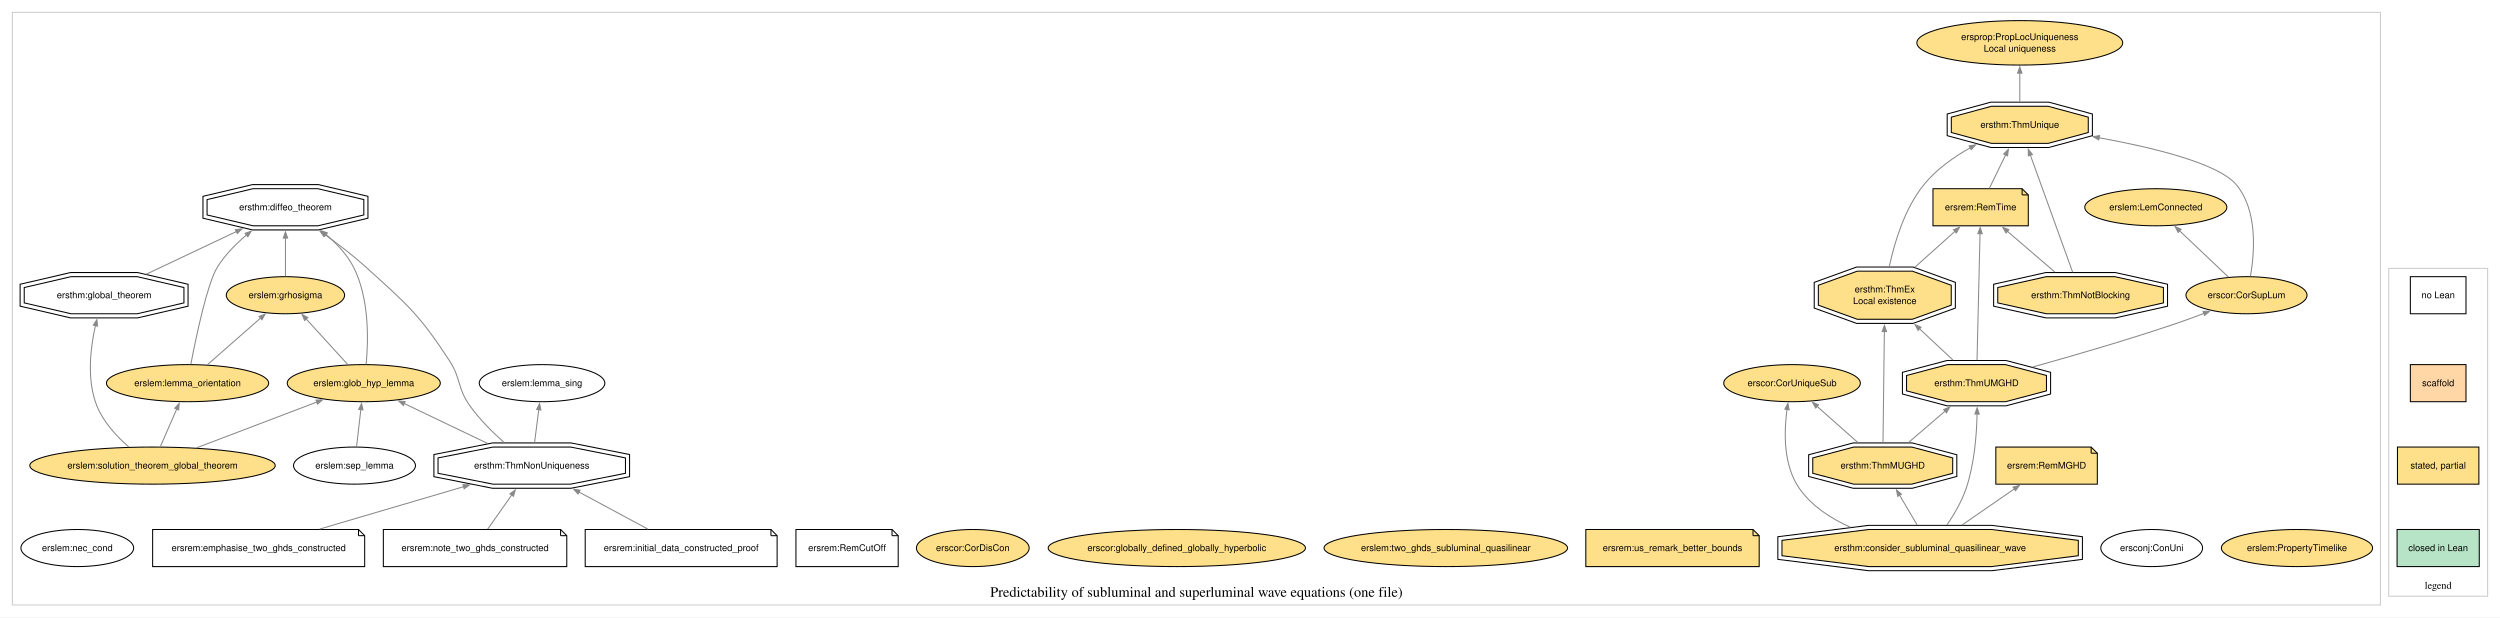
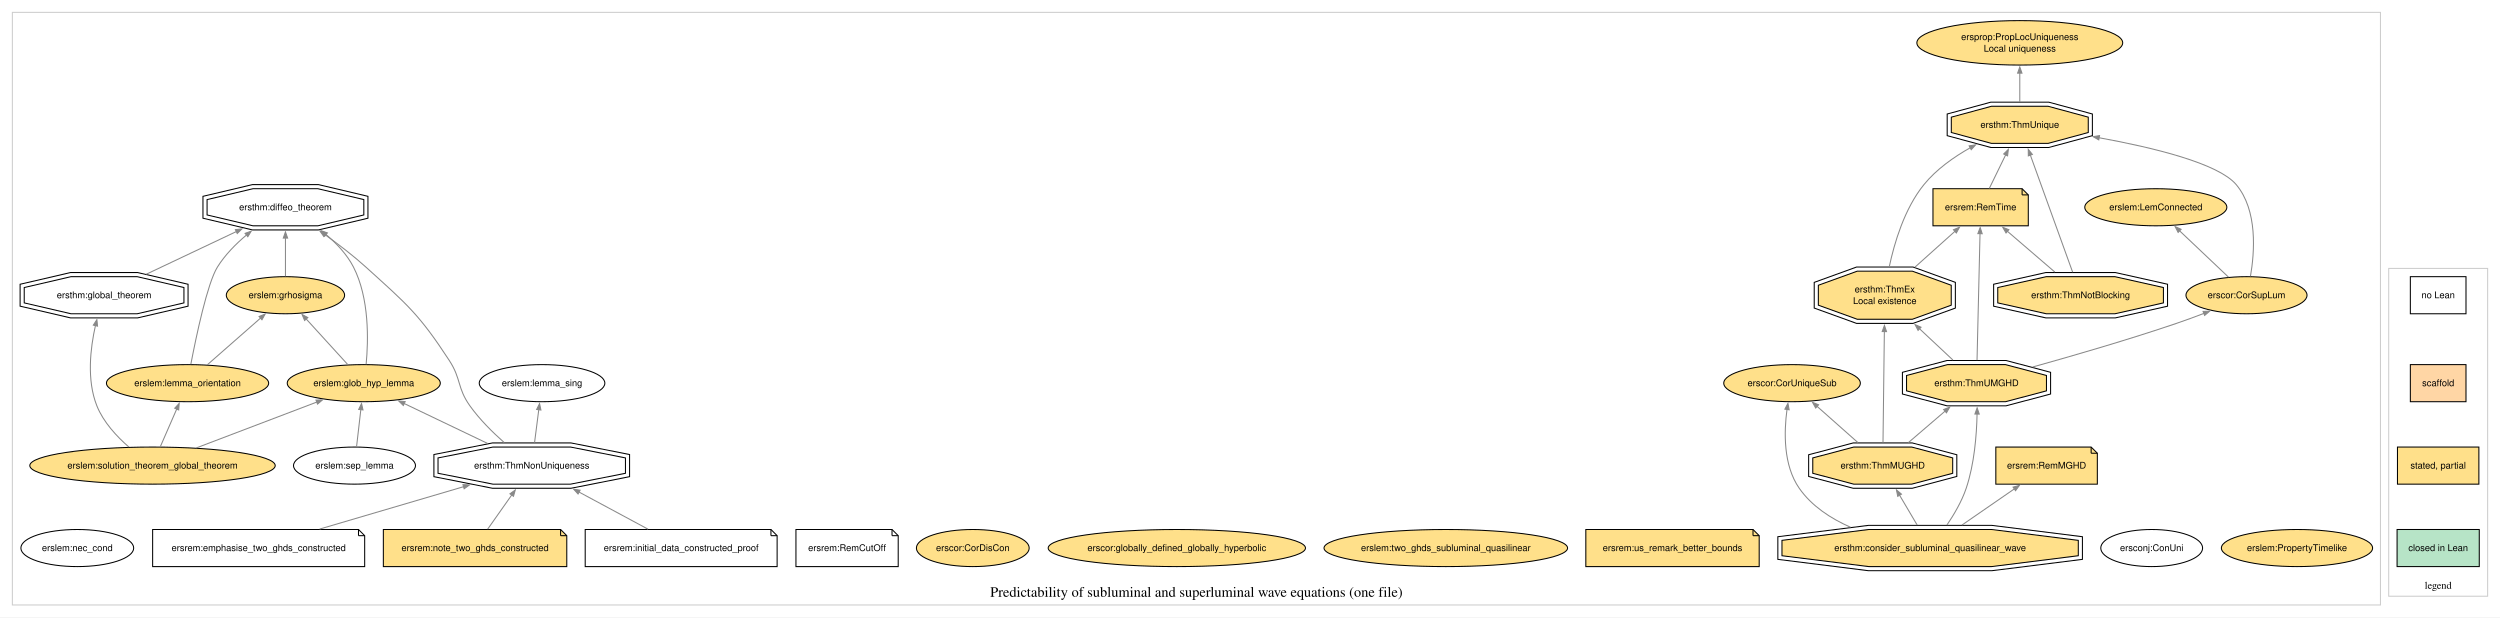
<svg xmlns="http://www.w3.org/2000/svg" width="2426pt" height="599pt" viewBox="0.00 0.00 2426.00 599.00">
  <g id="graph0" class="graph" transform="scale(1 1) rotate(0) translate(4 595.07)">
    <polygon fill="white" stroke="none" points="-4,4 -4,-595.07 2422,-595.07 2422,4 -4,4" />
    <g id="clust1" class="cluster">
      <polygon fill="none" stroke="#cccccc" points="8,-8 8,-583.07 2306,-583.07 2306,-8 8,-8" />
      <text xml:space="preserve" text-anchor="middle" x="1157" y="-15.95" font-family="Times,serif" font-size="14.00">Predictability of subluminal and superluminal wave equations (one file)</text>
    </g>
    <g id="clust2" class="cluster">
      <polygon fill="none" stroke="#cccccc" points="2314,-16.5 2314,-334.59 2410,-334.59 2410,-16.5 2314,-16.5" />
      <text xml:space="preserve" text-anchor="middle" x="2362" y="-23.75" font-family="Times,serif" font-size="10.00">legend</text>
    </g>
    <g id="node1" class="node">
      <polygon fill="#ffffff" stroke="black" points="349.05,-386.48 349.05,-401.39 304.5,-411.94 241.5,-411.94 196.95,-401.39 196.95,-386.48 241.5,-375.94 304.5,-375.94 349.05,-386.48" />
      <polygon fill="none" stroke="black" points="353.05,-383.32 353.05,-404.56 304.97,-415.94 241.03,-415.94 192.95,-404.56 192.95,-383.32 241.03,-371.94 304.97,-371.94 353.05,-383.32" />
      <text xml:space="preserve" text-anchor="middle" x="273" y="-391.01" font-family="Helvetica,sans-Serif" font-size="9.00">ersthm:diffeo_theorem</text>
    </g>
    <g id="node2" class="node">
      <ellipse fill="#ffffff" stroke="black" cx="71" cy="-63.25" rx="54.73" ry="18" />
      <text xml:space="preserve" text-anchor="middle" x="71" y="-60.33" font-family="Helvetica,sans-Serif" font-size="9.00">erslem:nec_cond</text>
    </g>
    <g id="node3" class="node">
      <ellipse fill="#ffffff" stroke="black" cx="522" cy="-223.25" rx="60.94" ry="18" />
      <text xml:space="preserve" text-anchor="middle" x="522" y="-220.32" font-family="Helvetica,sans-Serif" font-size="9.00">erslem:lemma_sing</text>
    </g>
    <g id="node4" class="node">
      <ellipse fill="#ffe08a" stroke="black" cx="273" cy="-308.59" rx="57.39" ry="18" />
      <text xml:space="preserve" text-anchor="middle" x="273" y="-305.67" font-family="Helvetica,sans-Serif" font-size="9.00">erslem:grhosigma</text>
    </g>
    <g id="edge1" class="edge">
      <path fill="none" stroke="#888888" d="M273,-326.86C273,-337.6 273,-351.68 273,-364.08" />
      <polygon fill="#888888" stroke="#888888" points="270.9,-364.03 273,-370.03 275.1,-364.03 270.9,-364.03" />
    </g>
    <g id="node5" class="node">
      <ellipse fill="#ffe08a" stroke="black" cx="178" cy="-223.25" rx="78.7" ry="18" />
      <text xml:space="preserve" text-anchor="middle" x="178" y="-220.32" font-family="Helvetica,sans-Serif" font-size="9.00">erslem:lemma_orientation</text>
    </g>
    <g id="edge2" class="edge">
      <path fill="none" stroke="#888888" d="M181.2,-241.63C186.43,-268.88 197.22,-320.2 207,-335.94 214.28,-347.65 224.75,-358.25 235.2,-367.04" />
      <polygon fill="#888888" stroke="#888888" points="233.83,-368.63 239.81,-370.78 236.47,-365.37 233.83,-368.63" />
    </g>
    <g id="edge3" class="edge">
      <path fill="none" stroke="#888888" d="M197.22,-241.12C212.23,-254.28 233.15,-272.63 249.21,-286.72" />
      <polygon fill="#888888" stroke="#888888" points="247.42,-287.94 253.31,-290.32 250.19,-284.79 247.42,-287.94" />
    </g>
    <g id="node6" class="node">
      <ellipse fill="#ffe08a" stroke="black" cx="349" cy="-223.25" rx="74.26" ry="18" />
      <text xml:space="preserve" text-anchor="middle" x="349" y="-220.32" font-family="Helvetica,sans-Serif" font-size="9.00">erslem:glob_hyp_lemma</text>
    </g>
    <g id="edge4" class="edge">
      <path fill="none" stroke="#888888" d="M351.3,-241.61C353.51,-264.56 354.55,-305.62 339,-335.94 332.76,-348.1 322.72,-358.77 312.32,-367.49" />
      <polygon fill="#888888" stroke="#888888" points="311.08,-365.8 307.72,-371.19 313.71,-369.07 311.08,-365.8" />
    </g>
    <g id="edge5" class="edge">
      <path fill="none" stroke="#888888" d="M333.62,-241.12C321.9,-253.97 305.67,-271.76 292.96,-285.71" />
      <polygon fill="#888888" stroke="#888888" points="291.61,-284.07 289.12,-289.92 294.71,-286.9 291.61,-284.07" />
    </g>
    <g id="node7" class="node">
      <ellipse fill="#ffffff" stroke="black" cx="340" cy="-143.25" rx="59.17" ry="18" />
      <text xml:space="preserve" text-anchor="middle" x="340" y="-140.32" font-family="Helvetica,sans-Serif" font-size="9.00">erslem:sep_lemma</text>
    </g>
    <g id="edge6" class="edge">
      <path fill="none" stroke="#888888" d="M342,-161.56C343.22,-172.16 344.81,-185.9 346.16,-197.63" />
      <polygon fill="#888888" stroke="#888888" points="344.06,-197.76 346.83,-203.48 348.23,-197.28 344.06,-197.76" />
    </g>
    <g id="node8" class="node">
      <polygon fill="#ffffff" stroke="black" points="174.49,-301.14 174.49,-316.05 129.1,-326.59 64.9,-326.59 19.51,-316.05 19.51,-301.14 64.9,-290.59 129.1,-290.59 174.49,-301.14" />
      <polygon fill="none" stroke="black" points="178.49,-297.96 178.49,-319.23 129.56,-330.59 64.44,-330.59 15.51,-319.23 15.51,-297.96 64.44,-286.59 129.56,-286.59 178.49,-297.96" />
      <text xml:space="preserve" text-anchor="middle" x="97" y="-305.67" font-family="Helvetica,sans-Serif" font-size="9.00">ersthm:global_theorem</text>
    </g>
    <g id="edge7" class="edge">
      <path fill="none" stroke="#888888" d="M137.82,-328.92C164.05,-341.34 198.22,-357.52 225.64,-370.51" />
      <polygon fill="#888888" stroke="#888888" points="224.41,-372.25 230.73,-372.92 226.2,-368.45 224.41,-372.25" />
    </g>
    <g id="node9" class="node">
      <ellipse fill="#ffe08a" stroke="black" cx="144" cy="-143.25" rx="119.08" ry="18" />
      <text xml:space="preserve" text-anchor="middle" x="144" y="-140.32" font-family="Helvetica,sans-Serif" font-size="9.00">erslem:solution_theorem_global_theorem</text>
    </g>
    <g id="edge10" class="edge">
      <path fill="none" stroke="#888888" d="M151.55,-161.56C156.26,-172.37 162.39,-186.43 167.56,-198.3" />
      <polygon fill="#888888" stroke="#888888" points="165.55,-198.94 169.87,-203.6 169.4,-197.26 165.55,-198.94" />
    </g>
    <g id="edge9" class="edge">
      <path fill="none" stroke="#888888" d="M186.48,-160.41C220.67,-173.42 268.62,-191.67 303.58,-204.97" />
      <polygon fill="#888888" stroke="#888888" points="302.62,-206.85 308.97,-207.02 304.11,-202.92 302.62,-206.85" />
    </g>
    <g id="edge8" class="edge">
      <path fill="none" stroke="#888888" d="M121.01,-161.32C109.33,-171.46 96.31,-185.42 90,-201.25 80.03,-226.27 83.66,-257.21 88.65,-279.26" />
      <polygon fill="#888888" stroke="#888888" points="86.56,-279.57 90.02,-284.9 90.64,-278.58 86.56,-279.57" />
    </g>
    <g id="node10" class="node">
      <polygon fill="#ffffff" stroke="black" points="602.94,-135.79 602.94,-150.71 549.67,-161.25 474.33,-161.25 421.06,-150.71 421.06,-135.79 474.33,-125.25 549.67,-125.25 602.94,-135.79" />
      <polygon fill="none" stroke="black" points="606.94,-132.51 606.94,-153.99 550.06,-165.25 473.94,-165.25 417.06,-153.99 417.06,-132.51 473.94,-121.25 550.06,-121.25 606.94,-132.51" />
      <text xml:space="preserve" text-anchor="middle" x="512" y="-140.32" font-family="Helvetica,sans-Serif" font-size="9.00">ersthm:ThmNonUniqueness</text>
    </g>
    <g id="edge11" class="edge">
      <path fill="none" stroke="#888888" d="M485.26,-165.62C473.99,-175.59 461.33,-188.14 452,-201.25 439.54,-218.75 443.73,-227.26 432,-245.25 402.48,-290.52 391.04,-299.64 351,-335.94 338.72,-347.07 324.29,-358.11 311.2,-367.46" />
      <polygon fill="#888888" stroke="#888888" points="310.22,-365.58 306.53,-370.76 312.65,-369.01 310.22,-365.58" />
    </g>
    <g id="edge13" class="edge">
      <path fill="none" stroke="#888888" d="M514.73,-165.56C516.01,-175.51 517.53,-187.4 518.85,-197.72" />
      <polygon fill="#888888" stroke="#888888" points="516.74,-197.72 519.58,-203.4 520.9,-197.18 516.74,-197.72" />
    </g>
    <g id="edge12" class="edge">
      <path fill="none" stroke="#888888" d="M469.17,-164.74C444.08,-176.75 412.63,-191.8 388.19,-203.49" />
      <polygon fill="#888888" stroke="#888888" points="387.37,-201.56 382.86,-206.04 389.18,-205.35 387.37,-201.56" />
    </g>
    <g id="node11" class="node">
      <polygon fill="#ffffff" stroke="black" points="343.88,-81.25 144.12,-81.25 144.12,-45.25 349.88,-45.25 349.88,-75.25 343.88,-81.25" />
      <polyline fill="none" stroke="black" points="343.88,-81.25 343.88,-75.25" />
      <polyline fill="none" stroke="black" points="349.88,-75.25 343.88,-75.25" />
      <text xml:space="preserve" text-anchor="middle" x="247" y="-60.33" font-family="Helvetica,sans-Serif" font-size="9.00">ersrem:emphasise_two_ghds_constructed</text>
    </g>
    <g id="edge14" class="edge">
      <path fill="none" stroke="#888888" d="M306.14,-81.66C347.61,-93.86 403.08,-110.19 445.99,-122.82" />
      <polygon fill="#888888" stroke="#888888" points="445.24,-124.79 451.59,-124.47 446.42,-120.76 445.24,-124.79" />
    </g>
    <g id="node12" class="node">
-       <polygon fill="#ffffff" stroke="black" points="540,-81.25 368,-81.25 368,-45.25 546,-45.25 546,-75.25 540,-81.25" />
+       <polygon fill="#ffe08a" stroke="black" points="540,-81.25 368,-81.25 368,-45.25 546,-45.25 546,-75.25 540,-81.25" />
      <polyline fill="none" stroke="black" points="540,-81.25 540,-75.25" />
      <polyline fill="none" stroke="black" points="546,-75.25 540,-75.25" />
      <text xml:space="preserve" text-anchor="middle" x="457" y="-60.33" font-family="Helvetica,sans-Serif" font-size="9.00">ersrem:note_two_ghds_constructed</text>
    </g>
    <g id="edge15" class="edge">
      <path fill="none" stroke="#888888" d="M469.21,-81.56C476.1,-91.33 484.86,-103.76 492.66,-114.83" />
      <polygon fill="#888888" stroke="#888888" points="490.84,-115.88 496.01,-119.57 494.27,-113.46 490.84,-115.88" />
    </g>
    <g id="node13" class="node">
      <polygon fill="#ffffff" stroke="black" points="744.12,-81.25 563.88,-81.25 563.88,-45.25 750.12,-45.25 750.12,-75.25 744.12,-81.25" />
      <polyline fill="none" stroke="black" points="744.12,-81.25 744.12,-75.25" />
      <polyline fill="none" stroke="black" points="750.12,-75.25 744.12,-75.25" />
      <text xml:space="preserve" text-anchor="middle" x="657" y="-60.33" font-family="Helvetica,sans-Serif" font-size="9.00">ersrem:initial_data_constructed_proof</text>
    </g>
    <g id="edge16" class="edge">
      <path fill="none" stroke="#888888" d="M624.82,-81.56C605.08,-92.18 579.48,-105.95 557.66,-117.69" />
      <polygon fill="#888888" stroke="#888888" points="556.94,-115.69 552.66,-120.38 558.93,-119.39 556.94,-115.69" />
    </g>
    <g id="node14" class="node">
      <polygon fill="#ffffff" stroke="black" points="861.62,-81.25 768.38,-81.25 768.38,-45.25 867.62,-45.25 867.62,-75.25 861.62,-81.25" />
      <polyline fill="none" stroke="black" points="861.62,-81.25 861.62,-75.25" />
      <polyline fill="none" stroke="black" points="867.62,-75.25 861.62,-75.25" />
      <text xml:space="preserve" text-anchor="middle" x="818" y="-60.33" font-family="Helvetica,sans-Serif" font-size="9.00">ersrem:RemCutOff</text>
    </g>
    <g id="node15" class="node">
      <ellipse fill="#ffe08a" stroke="black" cx="1956" cy="-553.5" rx="99.88" ry="21.57" />
      <text xml:space="preserve" text-anchor="middle" x="1956" y="-556.2" font-family="Helvetica,sans-Serif" font-size="9.00">ersprop:PropLocUniqueness</text>
      <text xml:space="preserve" text-anchor="middle" x="1956" y="-544.95" font-family="Helvetica,sans-Serif" font-size="9.00">Local uniqueness</text>
    </g>
    <g id="node16" class="node">
      <polygon fill="#ffe08a" stroke="black" points="2022.45,-466.48 2022.45,-481.39 1983.52,-491.94 1928.48,-491.94 1889.55,-481.39 1889.55,-466.48 1928.48,-455.94 1983.52,-455.94 2022.45,-466.48" />
      <polygon fill="none" stroke="black" points="2026.45,-463.42 2026.45,-484.45 1984.06,-495.94 1927.94,-495.94 1885.55,-484.45 1885.55,-463.42 1927.94,-451.94 1984.06,-451.94 2026.45,-463.42" />
      <text xml:space="preserve" text-anchor="middle" x="1956" y="-471.01" font-family="Helvetica,sans-Serif" font-size="9.00">ersthm:ThmUnique</text>
    </g>
    <g id="edge17" class="edge">
      <path fill="none" stroke="#888888" d="M1956,-496.13C1956,-504.84 1956,-515.05 1956,-524.37" />
      <polygon fill="#888888" stroke="#888888" points="1953.9,-524.09 1956,-530.09 1958.1,-524.09 1953.9,-524.09" />
    </g>
    <g id="node17" class="node">
      <polygon fill="#ffe08a" stroke="black" points="1958.25,-411.94 1871.75,-411.94 1871.75,-375.94 1964.25,-375.94 1964.25,-405.94 1958.25,-411.94" />
      <polyline fill="none" stroke="black" points="1958.25,-411.94 1958.25,-405.94" />
      <polyline fill="none" stroke="black" points="1964.25,-405.94 1958.25,-405.94" />
      <text xml:space="preserve" text-anchor="middle" x="1918" y="-391.01" font-family="Helvetica,sans-Serif" font-size="9.00">ersrem:RemTime</text>
    </g>
    <g id="edge18" class="edge">
      <path fill="none" stroke="#888888" d="M1926.43,-412.25C1931.11,-421.84 1937.03,-433.99 1942.34,-444.9" />
      <polygon fill="#888888" stroke="#888888" points="1940.38,-445.66 1944.89,-450.14 1944.15,-443.82 1940.38,-445.66" />
    </g>
    <g id="node18" class="node">
      <ellipse fill="#ffe08a" stroke="black" cx="940" cy="-63.25" rx="54.73" ry="18" />
      <text xml:space="preserve" text-anchor="middle" x="940" y="-60.33" font-family="Helvetica,sans-Serif" font-size="9.00">erscor:CorDisCon</text>
    </g>
    <g id="node19" class="node">
      <ellipse fill="#ffe08a" stroke="black" cx="1138" cy="-63.25" rx="124.85" ry="18" />
      <text xml:space="preserve" text-anchor="middle" x="1138" y="-60.33" font-family="Helvetica,sans-Serif" font-size="9.00">erscor:globally_defined_globally_hyperbolic</text>
    </g>
    <g id="node20" class="node">
      <ellipse fill="#ffe08a" stroke="black" cx="2088" cy="-393.94" rx="68.93" ry="18" />
      <text xml:space="preserve" text-anchor="middle" x="2088" y="-391.01" font-family="Helvetica,sans-Serif" font-size="9.00">erslem:LemConnected</text>
    </g>
    <g id="node21" class="node">
      <ellipse fill="#ffe08a" stroke="black" cx="2176" cy="-308.59" rx="58.73" ry="18" />
      <text xml:space="preserve" text-anchor="middle" x="2176" y="-305.67" font-family="Helvetica,sans-Serif" font-size="9.00">erscor:CorSupLum</text>
    </g>
    <g id="edge20" class="edge">
      <path fill="none" stroke="#888888" d="M2179.84,-326.94C2183.86,-350.07 2187.02,-390.97 2166,-415.94 2148.66,-436.54 2085.52,-451.87 2032.96,-461.41" />
      <polygon fill="#888888" stroke="#888888" points="2032.65,-459.33 2027.11,-462.45 2033.39,-463.47 2032.65,-459.33" />
    </g>
    <g id="edge19" class="edge">
      <path fill="none" stroke="#888888" d="M2158.61,-326.06C2144.96,-338.99 2125.84,-357.1 2110.93,-371.22" />
      <polygon fill="#888888" stroke="#888888" points="2109.66,-369.53 2106.75,-375.18 2112.55,-372.58 2109.66,-369.53" />
    </g>
    <g id="node22" class="node">
      <ellipse fill="#ffe08a" stroke="black" cx="1399" cy="-63.25" rx="118.19" ry="18" />
      <text xml:space="preserve" text-anchor="middle" x="1399" y="-60.33" font-family="Helvetica,sans-Serif" font-size="9.00">erslem:two_ghds_subluminal_quasilinear</text>
    </g>
    <g id="node23" class="node">
      <ellipse fill="#ffe08a" stroke="black" cx="1735" cy="-223.25" rx="66.27" ry="18" />
      <text xml:space="preserve" text-anchor="middle" x="1735" y="-220.32" font-family="Helvetica,sans-Serif" font-size="9.00">erscor:CorUniqueSub</text>
    </g>
    <g id="node24" class="node">
      <polygon fill="#ffe08a" stroke="black" points="1697.12,-81.25 1534.88,-81.25 1534.88,-45.25 1703.12,-45.25 1703.12,-75.25 1697.12,-81.25" />
      <polyline fill="none" stroke="black" points="1697.12,-81.25 1697.12,-75.25" />
      <polyline fill="none" stroke="black" points="1703.12,-75.25 1697.12,-75.25" />
      <text xml:space="preserve" text-anchor="middle" x="1619" y="-60.33" font-family="Helvetica,sans-Serif" font-size="9.00">ersrem:us_remark_better_bounds</text>
    </g>
    <g id="node25" class="node">
      <polygon fill="#ffe08a" stroke="black" points="1889.48,-298.92 1889.48,-318.26 1851.71,-331.94 1798.29,-331.94 1760.52,-318.26 1760.52,-298.92 1798.29,-285.25 1851.71,-285.25 1889.48,-298.92" />
      <polygon fill="none" stroke="black" points="1893.48,-296.12 1893.48,-321.07 1852.41,-335.94 1797.59,-335.94 1756.52,-321.07 1756.52,-296.12 1797.59,-281.25 1852.41,-281.25 1893.48,-296.12" />
      <text xml:space="preserve" text-anchor="middle" x="1825" y="-311.29" font-family="Helvetica,sans-Serif" font-size="9.00">ersthm:ThmEx</text>
      <text xml:space="preserve" text-anchor="middle" x="1825" y="-300.04" font-family="Helvetica,sans-Serif" font-size="9.00">Local existence</text>
    </g>
    <g id="edge21" class="edge">
      <path fill="none" stroke="#888888" d="M1829.32,-336.08C1834.21,-359.21 1844.09,-392.65 1863,-415.94 1875.01,-430.73 1891.96,-442.7 1908.09,-451.79" />
      <polygon fill="#888888" stroke="#888888" points="1906.86,-453.5 1913.13,-454.53 1908.87,-449.81 1906.86,-453.5" />
    </g>
    <g id="edge22" class="edge">
      <path fill="none" stroke="#888888" d="M1854.17,-335.74C1866.74,-347 1881.27,-360.02 1893.29,-370.8" />
      <polygon fill="#888888" stroke="#888888" points="1891.63,-372.12 1897.5,-374.56 1894.43,-369 1891.63,-372.12" />
    </g>
    <g id="node26" class="node">
      <polygon fill="#ffe08a" stroke="black" points="1981.89,-215.79 1981.89,-230.71 1942.12,-241.25 1885.88,-241.25 1846.11,-230.71 1846.11,-215.79 1885.88,-205.25 1942.12,-205.25 1981.89,-215.79" />
      <polygon fill="none" stroke="black" points="1985.89,-212.72 1985.89,-233.78 1942.64,-245.25 1885.36,-245.25 1842.11,-233.78 1842.11,-212.72 1885.36,-201.25 1942.64,-201.25 1985.89,-212.72" />
      <text xml:space="preserve" text-anchor="middle" x="1914" y="-220.32" font-family="Helvetica,sans-Serif" font-size="9.00">ersthm:ThmUMGHD</text>
    </g>
    <g id="edge25" class="edge">
      <path fill="none" stroke="#888888" d="M1914.51,-245.61C1915.25,-276.97 1916.63,-335.29 1917.42,-368.38" />
      <polygon fill="#888888" stroke="#888888" points="1915.32,-368.36 1917.56,-374.3 1919.52,-368.26 1915.32,-368.36" />
    </g>
    <g id="edge24" class="edge">
      <path fill="none" stroke="#888888" d="M1968.32,-238.89C2007.43,-249.76 2061.3,-265.38 2108,-281.25 2116.7,-284.21 2125.94,-287.61 2134.7,-290.96" />
      <polygon fill="#888888" stroke="#888888" points="2133.85,-292.88 2140.2,-293.08 2135.36,-288.96 2133.85,-292.88" />
    </g>
    <g id="edge23" class="edge">
      <path fill="none" stroke="#888888" d="M1891.08,-245.71C1881.17,-255 1869.37,-266.05 1858.5,-276.22" />
      <polygon fill="#888888" stroke="#888888" points="1857.3,-274.47 1854.36,-280.1 1860.17,-277.53 1857.3,-274.47" />
    </g>
    <g id="node27" class="node">
      <polygon fill="#ffe08a" stroke="black" points="2025.25,-161.25 1932.75,-161.25 1932.75,-125.25 2031.25,-125.25 2031.25,-155.25 2025.25,-161.25" />
      <polyline fill="none" stroke="black" points="2025.25,-161.25 2025.25,-155.25" />
      <polyline fill="none" stroke="black" points="2031.25,-155.25 2025.25,-155.25" />
      <text xml:space="preserve" text-anchor="middle" x="1982" y="-140.32" font-family="Helvetica,sans-Serif" font-size="9.00">ersrem:RemMGHD</text>
    </g>
    <g id="node28" class="node">
      <polygon fill="#ffe08a" stroke="black" points="1890.89,-135.79 1890.89,-150.71 1851.12,-161.25 1794.88,-161.25 1755.11,-150.71 1755.11,-135.79 1794.88,-125.25 1851.12,-125.25 1890.89,-135.79" />
      <polygon fill="none" stroke="black" points="1894.89,-132.72 1894.89,-153.78 1851.64,-165.25 1794.36,-165.25 1751.11,-153.78 1751.11,-132.72 1794.36,-121.25 1851.64,-121.25 1894.89,-132.72" />
      <text xml:space="preserve" text-anchor="middle" x="1823" y="-140.32" font-family="Helvetica,sans-Serif" font-size="9.00">ersthm:ThmMUGHD</text>
    </g>
    <g id="edge27" class="edge">
      <path fill="none" stroke="#888888" d="M1798.95,-165.56C1786.6,-176.52 1771.58,-189.83 1759.2,-200.8" />
      <polygon fill="#888888" stroke="#888888" points="1757.95,-199.11 1754.85,-204.66 1760.73,-202.25 1757.95,-199.11" />
    </g>
    <g id="edge26" class="edge">
      <path fill="none" stroke="#888888" d="M1823.26,-165.6C1823.6,-192.98 1824.18,-240.8 1824.58,-273.31" />
      <polygon fill="#888888" stroke="#888888" points="1822.48,-273.32 1824.65,-279.3 1826.68,-273.27 1822.48,-273.32" />
    </g>
    <g id="edge28" class="edge">
      <path fill="none" stroke="#888888" d="M1847.87,-165.56C1858.9,-175.02 1871.99,-186.24 1883.6,-196.19" />
      <polygon fill="#888888" stroke="#888888" points="1882.09,-197.67 1888.01,-199.98 1884.83,-194.48 1882.09,-197.67" />
    </g>
    <g id="node29" class="node">
      <polygon fill="#ffe08a" stroke="black" points="2012.78,-55.79 2012.78,-70.71 1928.56,-81.25 1809.44,-81.25 1725.22,-70.71 1725.22,-55.79 1809.44,-45.25 1928.56,-45.25 2012.78,-55.79" />
      <polygon fill="none" stroke="black" points="2016.78,-52.26 2016.78,-74.24 1928.81,-85.25 1809.19,-85.25 1721.22,-74.24 1721.22,-52.26 1809.19,-41.25 1928.81,-41.25 2016.78,-52.26" />
      <text xml:space="preserve" text-anchor="middle" x="1869" y="-60.33" font-family="Helvetica,sans-Serif" font-size="9.00">ersthm:consider_subluminal_quasilinear_wave</text>
    </g>
    <g id="edge30" class="edge">
      <path fill="none" stroke="#888888" d="M1791.76,-83.43C1772.55,-91.9 1754.03,-104 1742,-121.25 1726.44,-143.56 1727.13,-175.8 1730.12,-197.82" />
      <polygon fill="#888888" stroke="#888888" points="1728.03,-198.04 1731.01,-203.65 1732.18,-197.4 1728.03,-198.04" />
    </g>
    <g id="edge32" class="edge">
      <path fill="none" stroke="#888888" d="M1885.28,-85.56C1892.24,-95.81 1899.74,-108.59 1904,-121.25 1911.88,-144.65 1914.13,-172.68 1914.55,-193.28" />
      <polygon fill="#888888" stroke="#888888" points="1912.45,-193.29 1914.61,-199.27 1916.65,-193.24 1912.45,-193.29" />
    </g>
    <g id="edge31" class="edge">
      <path fill="none" stroke="#888888" d="M1899.88,-85.56C1915.68,-96.47 1934.89,-109.73 1950.75,-120.68" />
      <polygon fill="#888888" stroke="#888888" points="1949.49,-122.36 1955.62,-124.04 1951.88,-118.91 1949.49,-122.36" />
    </g>
    <g id="edge29" class="edge">
      <path fill="none" stroke="#888888" d="M1856.43,-85.56C1851.16,-94.51 1844.95,-105.02 1839.33,-114.55" />
      <polygon fill="#888888" stroke="#888888" points="1837.56,-113.42 1836.32,-119.66 1841.18,-115.56 1837.56,-113.42" />
    </g>
    <g id="node30" class="node">
      <ellipse fill="#ffffff" stroke="black" cx="2084" cy="-63.25" rx="49.41" ry="18" />
      <text xml:space="preserve" text-anchor="middle" x="2084" y="-60.33" font-family="Helvetica,sans-Serif" font-size="9.00">ersconj:ConUni</text>
    </g>
    <g id="node31" class="node">
      <polygon fill="#ffe08a" stroke="black" points="2095.38,-301.14 2095.38,-316.05 2048.29,-326.59 1981.71,-326.59 1934.62,-316.05 1934.62,-301.14 1981.71,-290.59 2048.29,-290.59 2095.38,-301.14" />
      <polygon fill="none" stroke="black" points="2099.38,-297.93 2099.38,-319.25 2048.74,-330.59 1981.26,-330.59 1930.62,-319.25 1930.62,-297.93 1981.26,-286.59 2048.74,-286.59 2099.38,-297.93" />
      <text xml:space="preserve" text-anchor="middle" x="2015" y="-305.67" font-family="Helvetica,sans-Serif" font-size="9.00">ersthm:ThmNotBlocking</text>
    </g>
    <g id="edge33" class="edge">
      <path fill="none" stroke="#888888" d="M2007.29,-330.95C1996.77,-360.05 1977.92,-412.24 1966.24,-444.6" />
      <polygon fill="#888888" stroke="#888888" points="1964.29,-443.8 1964.23,-450.15 1968.24,-445.22 1964.29,-443.8" />
    </g>
    <g id="edge34" class="edge">
      <path fill="none" stroke="#888888" d="M1990.02,-331.06C1975.85,-343.23 1958.14,-358.45 1943.83,-370.75" />
      <polygon fill="#888888" stroke="#888888" points="1942.66,-368.98 1939.47,-374.49 1945.39,-372.17 1942.66,-368.98" />
    </g>
    <g id="node32" class="node">
      <ellipse fill="#ffe08a" stroke="black" cx="2225" cy="-63.25" rx="73.37" ry="18" />
      <text xml:space="preserve" text-anchor="middle" x="2225" y="-60.33" font-family="Helvetica,sans-Serif" font-size="9.00">erslem:PropertyTimelike</text>
    </g>
    <g id="node33" class="node">
      <polygon fill="#b7e4c7" stroke="black" points="2401.88,-81.25 2322.12,-81.25 2322.12,-45.25 2401.88,-45.25 2401.88,-81.25" />
      <text xml:space="preserve" text-anchor="middle" x="2362" y="-60.33" font-family="Helvetica,sans-Serif" font-size="9.00">closed in Lean</text>
    </g>
    <g id="node34" class="node">
      <polygon fill="#ffe08a" stroke="black" points="2401.5,-161.25 2322.5,-161.25 2322.5,-125.25 2401.5,-125.25 2401.5,-161.25" />
      <text xml:space="preserve" text-anchor="middle" x="2362" y="-140.32" font-family="Helvetica,sans-Serif" font-size="9.00">stated, partial</text>
    </g>
    <g id="node35" class="node">
      <polygon fill="#ffd6a5" stroke="black" points="2389,-241.25 2335,-241.25 2335,-205.25 2389,-205.25 2389,-241.25" />
      <text xml:space="preserve" text-anchor="middle" x="2362" y="-220.32" font-family="Helvetica,sans-Serif" font-size="9.00">scaffold</text>
    </g>
    <g id="node36" class="node">
      <polygon fill="#ffffff" stroke="black" points="2389,-326.59 2335,-326.59 2335,-290.59 2389,-290.59 2389,-326.59" />
      <text xml:space="preserve" text-anchor="middle" x="2362" y="-305.67" font-family="Helvetica,sans-Serif" font-size="9.00">no Lean</text>
    </g>
  </g>
</svg>
